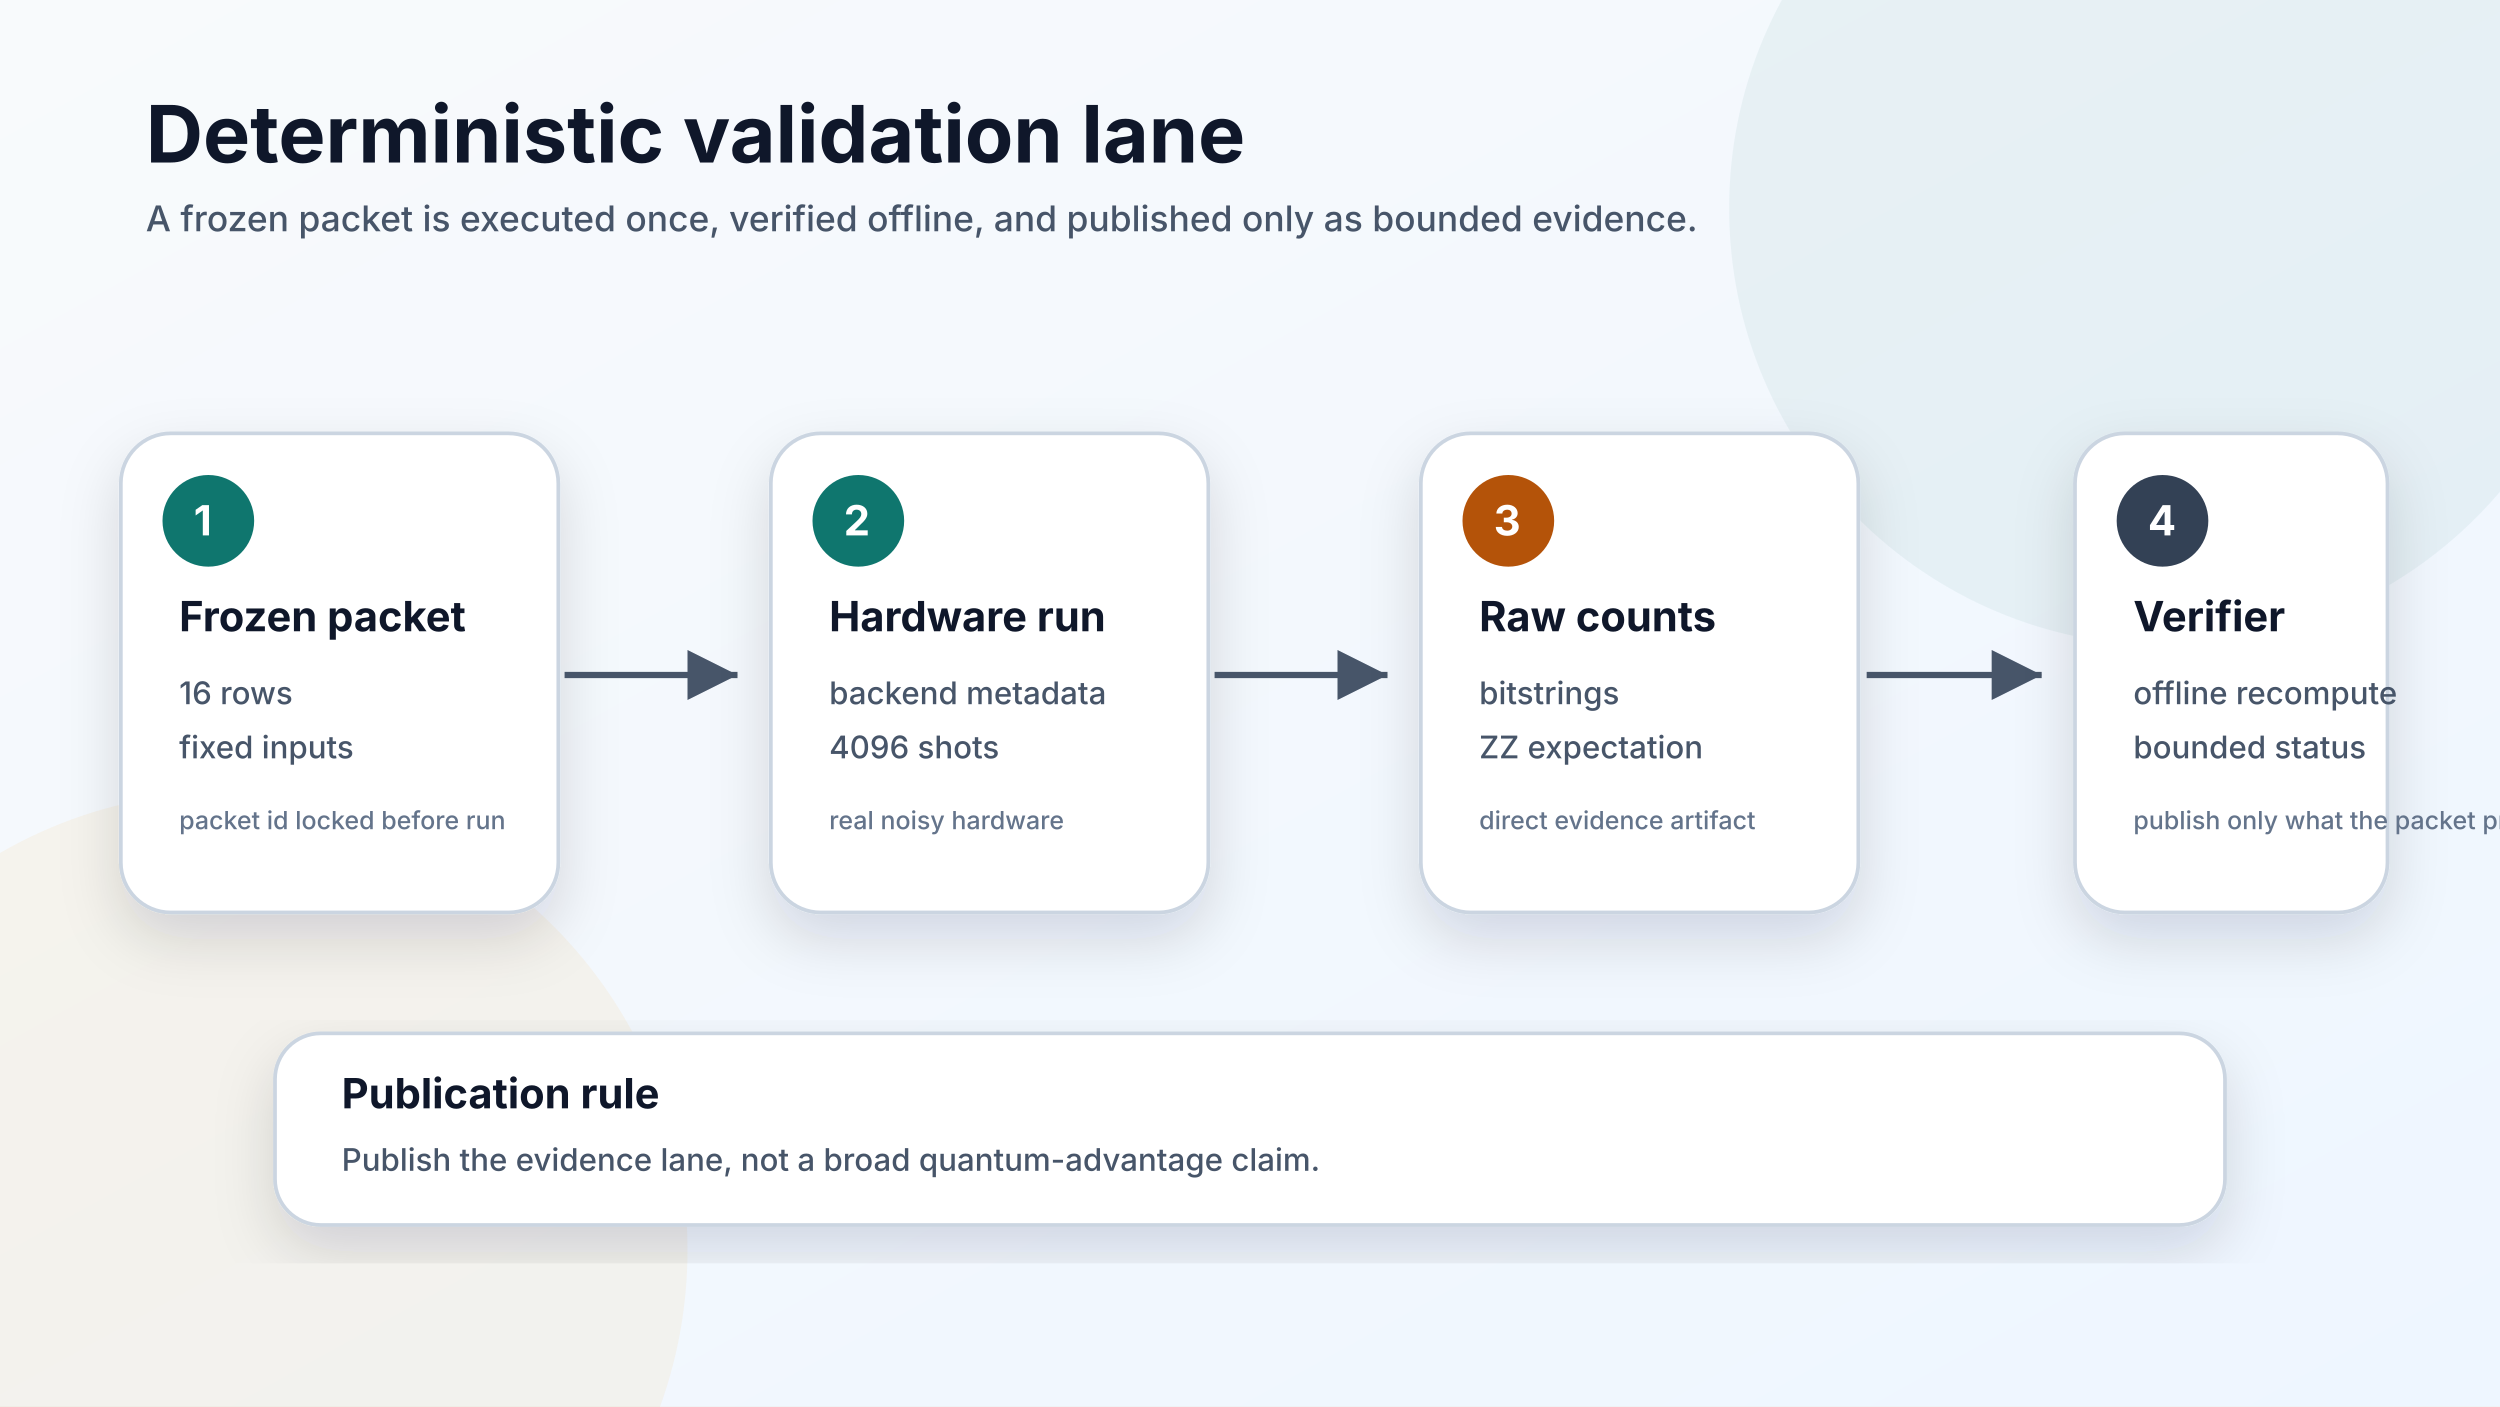
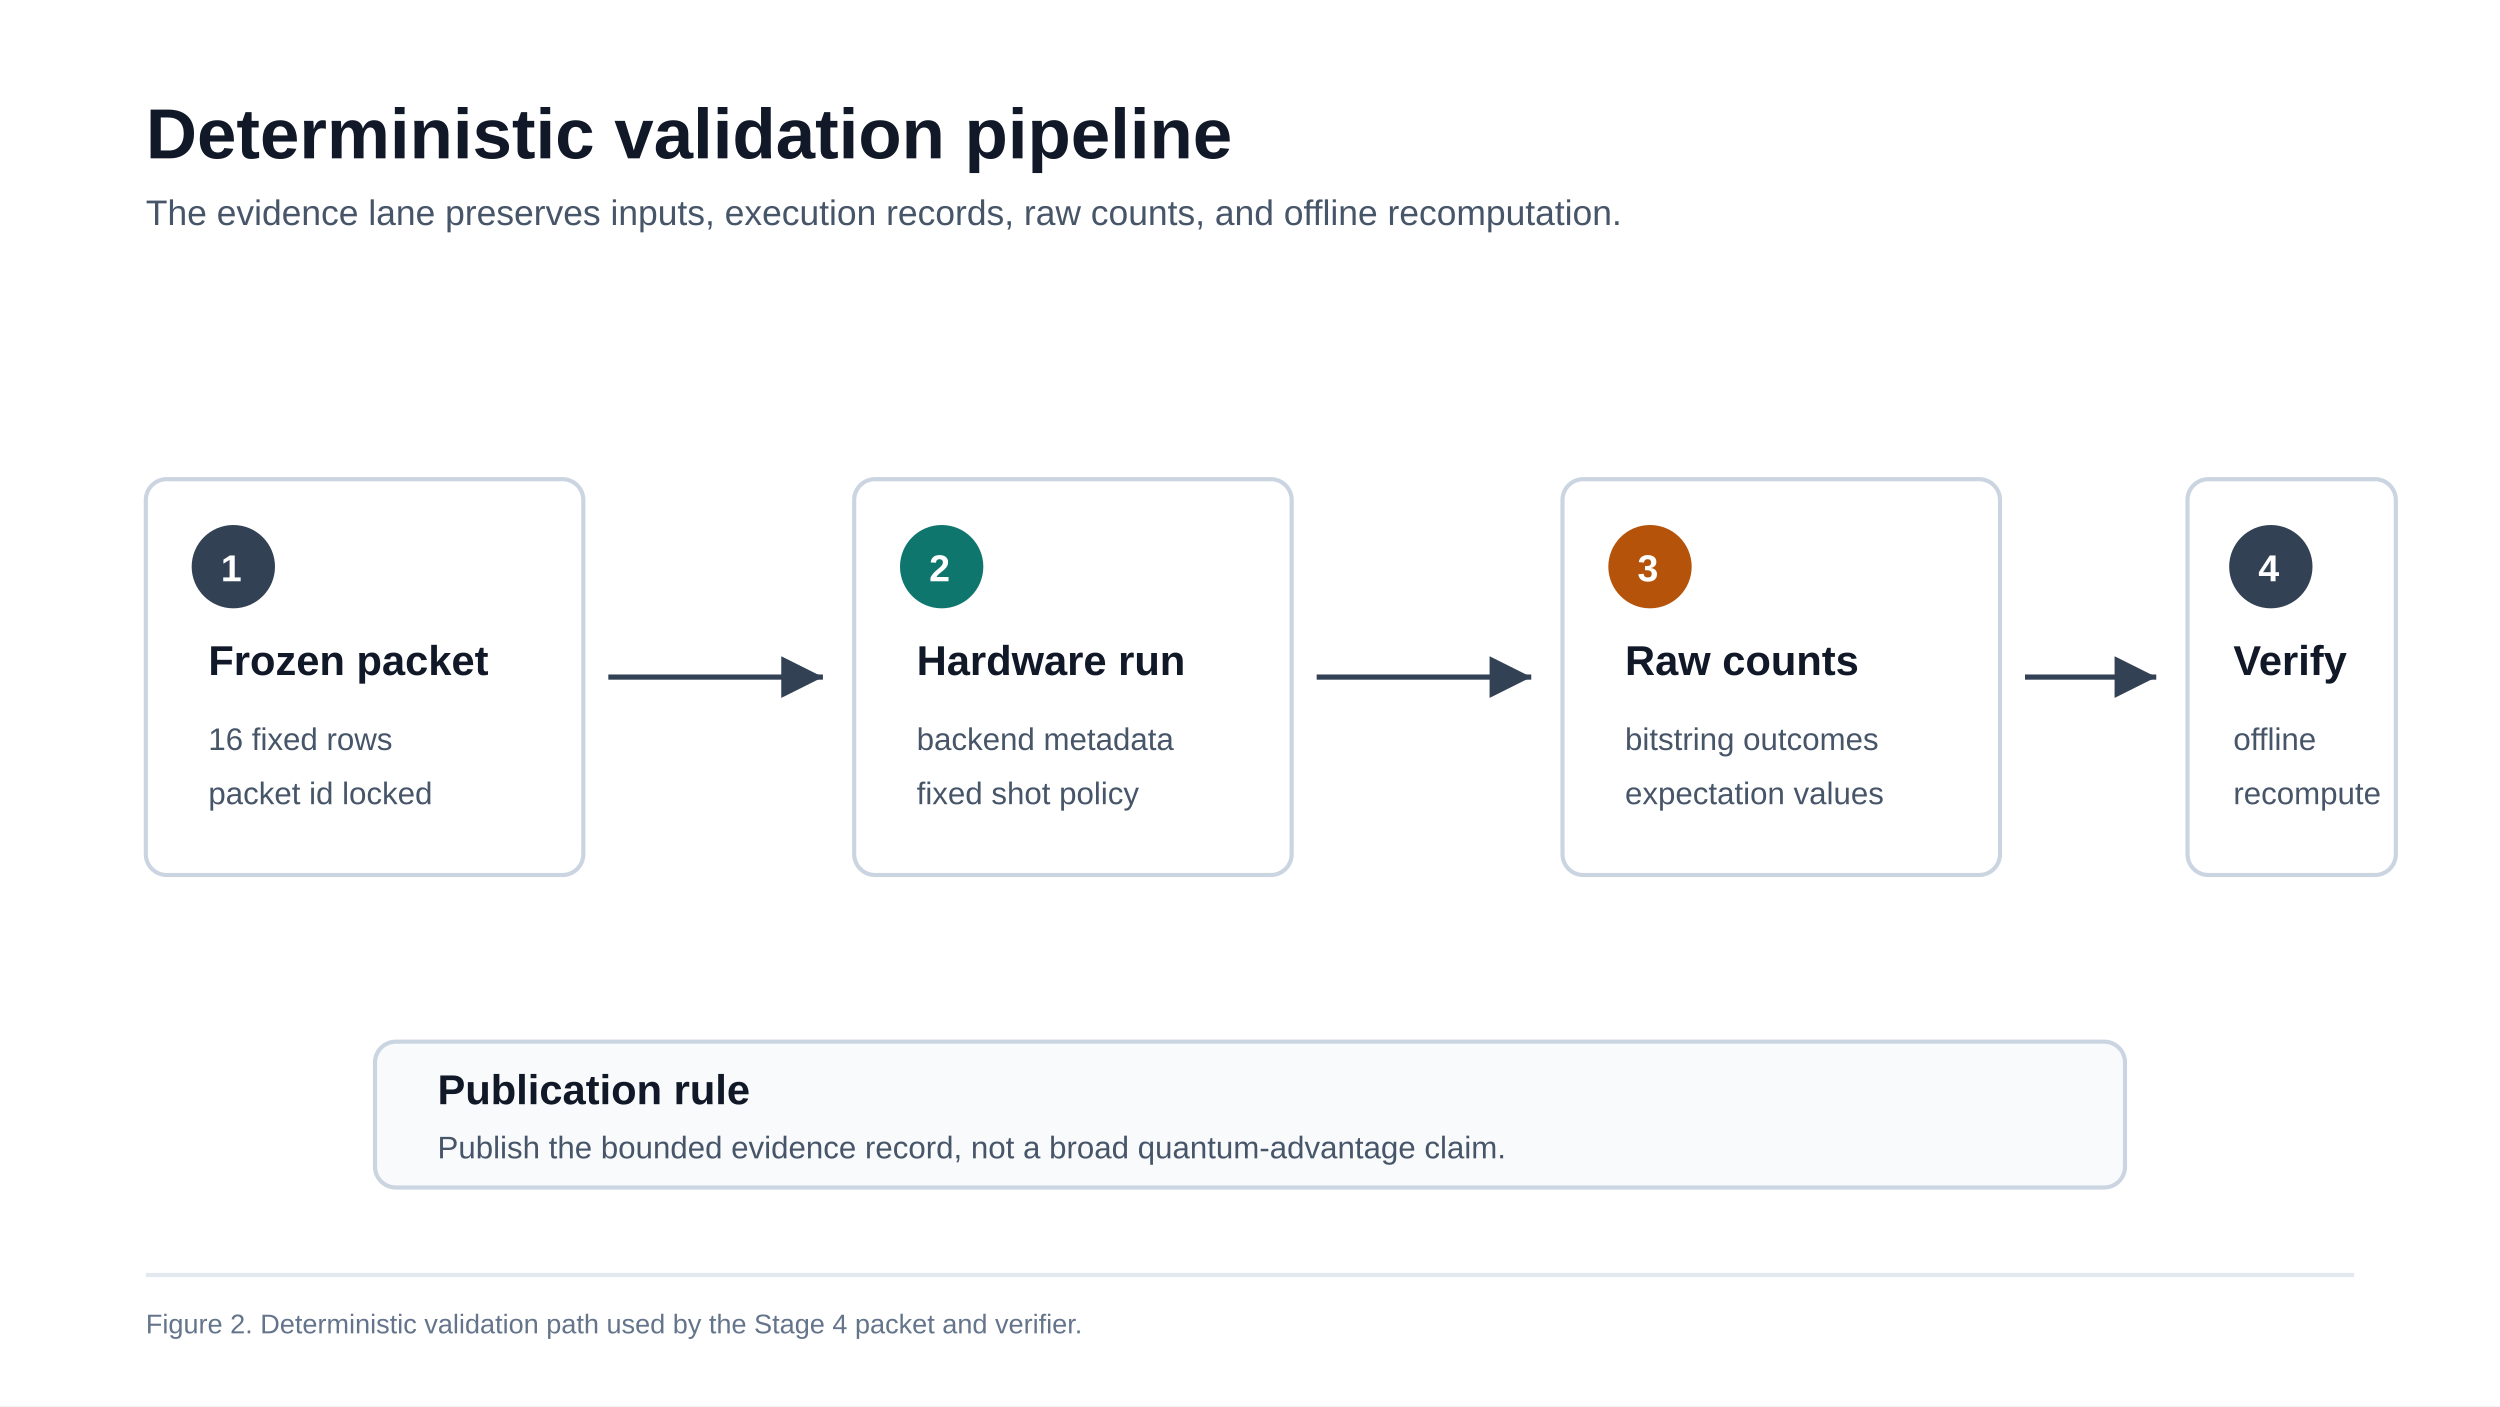
<svg xmlns="http://www.w3.org/2000/svg" width="1200" height="675" viewBox="0 0 1200 675" role="img" aria-labelledby="title desc">
  <defs>
-     <linearGradient id="bg" x1="0" y1="0" x2="1" y2="1">
-       <stop offset="0" stop-color="#f8fafc" />
-       <stop offset="1" stop-color="#eef6ff" />
-     </linearGradient>
-     <filter id="shadow" x="-20%" y="-20%" width="140%" height="140%">
-       <feDropShadow dx="0" dy="12" stdDeviation="14" flood-color="#111827" flood-opacity="0.14" />
-     </filter>
-     <marker id="arrow" markerWidth="12" markerHeight="12" refX="10" refY="6" orient="auto">
-       <path d="M2,2 L10,6 L2,10 Z" fill="#475569" />
+     <marker id="arrow" markerWidth="10" markerHeight="10" refX="9" refY="5" orient="auto">
+       <path d="M1,1 L9,5 L1,9 Z" fill="#334155" />
    </marker>
    <style>
-       .title { font: 700 38px Inter, Arial, sans-serif; fill: #0f172a; }
-       .subtitle { font: 500 17px Inter, Arial, sans-serif; fill: #475569; }
-       .box { fill: #ffffff; stroke: #cbd5e1; stroke-width: 1.8; rx: 24; filter: url(#shadow); }
-       .num { font: 700 20px Inter, Arial, sans-serif; fill: #ffffff; }
-       .label { font: 700 20px Inter, Arial, sans-serif; fill: #0f172a; }
-       .small { font: 500 15px Inter, Arial, sans-serif; fill: #475569; }
-       .tiny { font: 500 12px Inter, Arial, sans-serif; fill: #64748b; }
-       .line { stroke: #475569; stroke-width: 3; fill: none; marker-end: url(#arrow); }
-       .tag { fill: #0f766e; }
+       .title { font: 700 34px Arial, sans-serif; fill: #111827; }
+       .subtitle { font: 400 17px Arial, sans-serif; fill: #475569; }
+       .step { fill: #ffffff; stroke: #cbd5e1; stroke-width: 2; rx: 10; }
+       .num { fill: #334155; }
+       .numtext { font: 700 18px Arial, sans-serif; fill: #ffffff; }
+       .label { font: 700 20px Arial, sans-serif; fill: #111827; }
+       .body { font: 400 15px Arial, sans-serif; fill: #475569; }
+       .small { font: 400 13px Arial, sans-serif; fill: #64748b; }
+       .arrow { stroke: #334155; stroke-width: 2.5; fill: none; marker-end: url(#arrow); }
    </style>
  </defs>
-   <rect width="1200" height="675" fill="url(#bg)" />
-   <circle cx="1040" cy="100" r="210" fill="#0f766e" opacity="0.06" />
-   <circle cx="110" cy="600" r="220" fill="#f59e0b" opacity="0.07" />
-   <text x="70" y="78" class="title">Deterministic validation lane</text>
-   <text x="70" y="111" class="subtitle">A frozen packet is executed once, verified offline, and published only as bounded evidence.</text>
-   <g transform="translate(58,208)">
-     <rect width="210" height="230" class="box" />
-     <circle cx="42" cy="42" r="22" class="tag" />
-     <text x="35" y="49" class="num">1</text>
-     <text x="28" y="95" class="label">Frozen packet</text>
-     <text x="28" y="130" class="small">16 rows</text>
-     <text x="28" y="156" class="small">fixed inputs</text>
-     <text x="28" y="190" class="tiny">packet id locked before run</text>
+   <rect width="1200" height="675" fill="#ffffff" />
+   <text x="70" y="76" class="title">Deterministic validation pipeline</text>
+   <text x="70" y="108" class="subtitle">The evidence lane preserves inputs, execution records, raw counts, and offline recomputation.</text>
+   <g transform="translate(70,230)">
+     <rect width="210" height="190" class="step" />
+     <circle cx="42" cy="42" r="20" class="num" />
+     <text x="36" y="49" class="numtext">1</text>
+     <text x="30" y="94" class="label">Frozen packet</text>
+     <text x="30" y="130" class="body">16 fixed rows</text>
+     <text x="30" y="156" class="body">packet id locked</text>
  </g>
-   <path d="M271 324 L354 324" class="line" />
-   <g transform="translate(370,208)">
-     <rect width="210" height="230" class="box" />
-     <circle cx="42" cy="42" r="22" fill="#0f766e" />
-     <text x="35" y="49" class="num">2</text>
-     <text x="28" y="95" class="label">Hardware run</text>
-     <text x="28" y="130" class="small">backend metadata</text>
-     <text x="28" y="156" class="small">4096 shots</text>
-     <text x="28" y="190" class="tiny">real noisy hardware</text>
+   <path d="M292 325 L395 325" class="arrow" />
+   <g transform="translate(410,230)">
+     <rect width="210" height="190" class="step" />
+     <circle cx="42" cy="42" r="20" fill="#0f766e" />
+     <text x="36" y="49" class="numtext">2</text>
+     <text x="30" y="94" class="label">Hardware run</text>
+     <text x="30" y="130" class="body">backend metadata</text>
+     <text x="30" y="156" class="body">fixed shot policy</text>
  </g>
-   <path d="M583 324 L666 324" class="line" />
-   <g transform="translate(682,208)">
-     <rect width="210" height="230" class="box" />
-     <circle cx="42" cy="42" r="22" fill="#b45309" />
-     <text x="35" y="49" class="num">3</text>
-     <text x="28" y="95" class="label">Raw counts</text>
-     <text x="28" y="130" class="small">bitstrings</text>
-     <text x="28" y="156" class="small">ZZ expectation</text>
-     <text x="28" y="190" class="tiny">direct evidence artifact</text>
+   <path d="M632 325 L735 325" class="arrow" />
+   <g transform="translate(750,230)">
+     <rect width="210" height="190" class="step" />
+     <circle cx="42" cy="42" r="20" fill="#b45309" />
+     <text x="36" y="49" class="numtext">3</text>
+     <text x="30" y="94" class="label">Raw counts</text>
+     <text x="30" y="130" class="body">bitstring outcomes</text>
+     <text x="30" y="156" class="body">expectation values</text>
  </g>
-   <path d="M896 324 L980 324" class="line" />
-   <g transform="translate(996,208)">
-     <rect width="150" height="230" class="box" />
-     <circle cx="42" cy="42" r="22" fill="#334155" />
-     <text x="35" y="49" class="num">4</text>
-     <text x="28" y="95" class="label">Verifier</text>
-     <text x="28" y="130" class="small">offline recompute</text>
-     <text x="28" y="156" class="small">bounded status</text>
-     <text x="28" y="190" class="tiny">publish only what the packet proves</text>
+   <path d="M972 325 L1035 325" class="arrow" />
+   <g transform="translate(1050,230)">
+     <rect width="100" height="190" class="step" />
+     <circle cx="40" cy="42" r="20" fill="#334155" />
+     <text x="34" y="49" class="numtext">4</text>
+     <text x="22" y="94" class="label">Verify</text>
+     <text x="22" y="130" class="body">offline</text>
+     <text x="22" y="156" class="body">recompute</text>
  </g>
-   <rect x="132" y="496" width="936" height="92" rx="22" fill="#ffffff" stroke="#cbd5e1" stroke-width="1.8" filter="url(#shadow)" />
-   <text x="164" y="532" class="label">Publication rule</text>
-   <text x="164" y="562" class="small">Publish the evidence lane, not a broad quantum-advantage claim.</text>
+   <rect x="180" y="500" width="840" height="70" fill="#f8fafc" stroke="#cbd5e1" stroke-width="2" rx="10" />
+   <text x="210" y="530" class="label">Publication rule</text>
+   <text x="210" y="556" class="body">Publish the bounded evidence record, not a broad quantum-advantage claim.</text>
+   <line x1="70" y1="612" x2="1130" y2="612" stroke="#e2e8f0" stroke-width="2" />
+   <text x="70" y="640" class="small">Figure 2. Deterministic validation path used by the Stage 4 packet and verifier.</text>
</svg>
